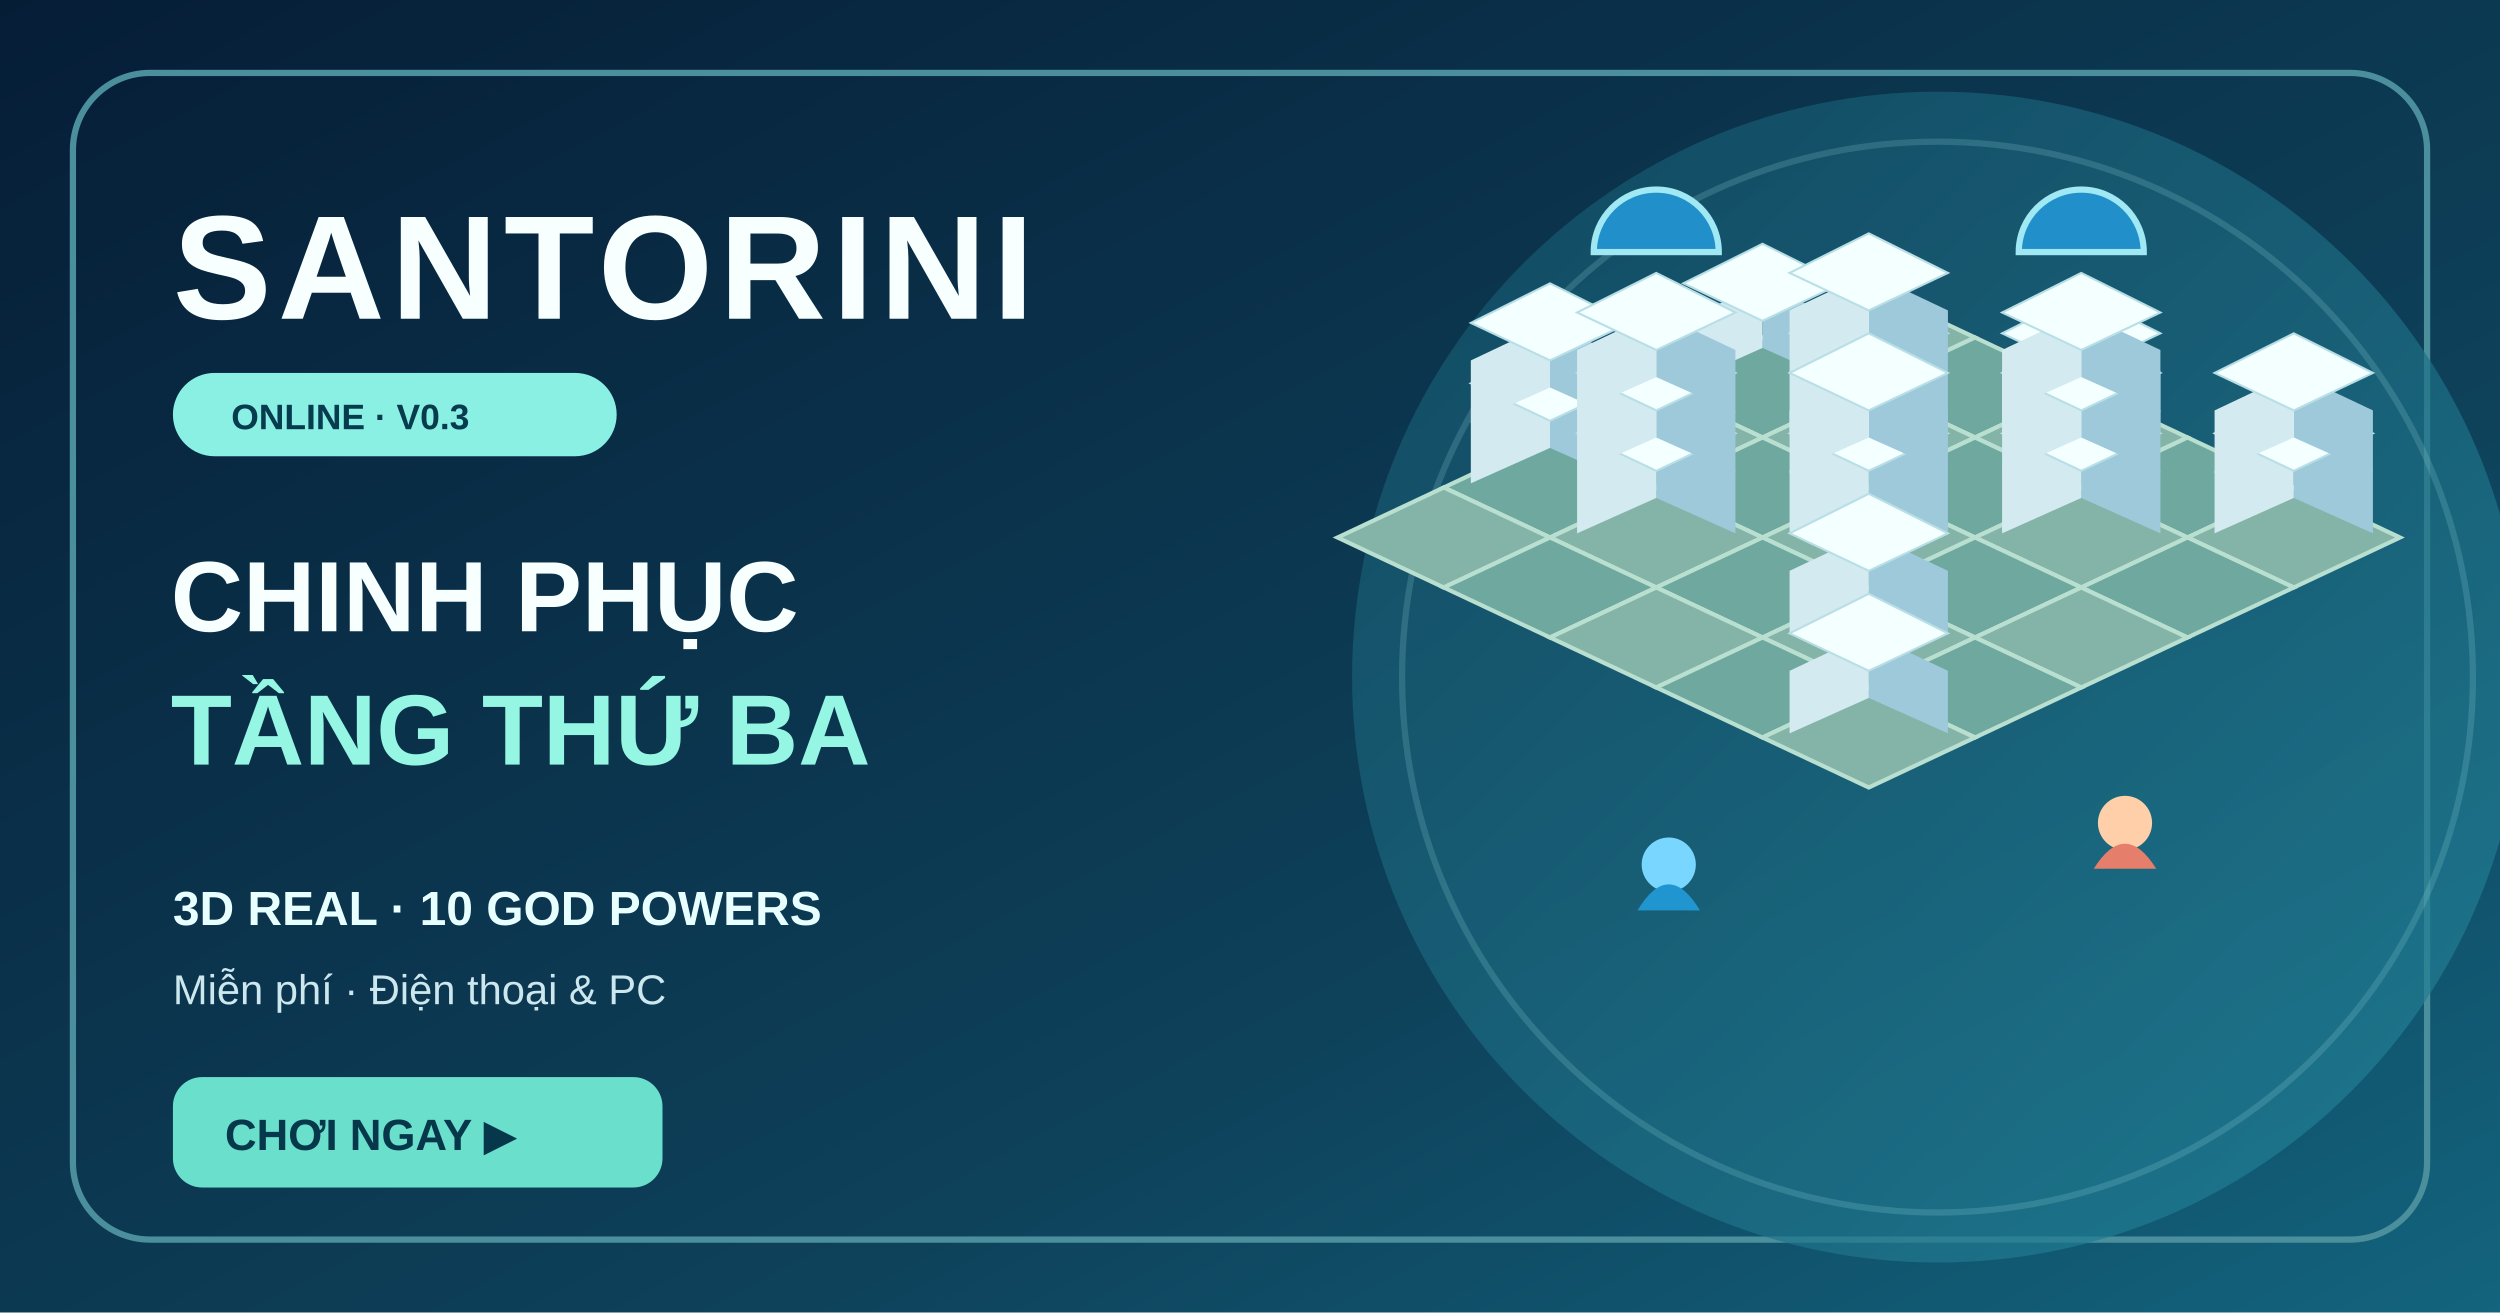
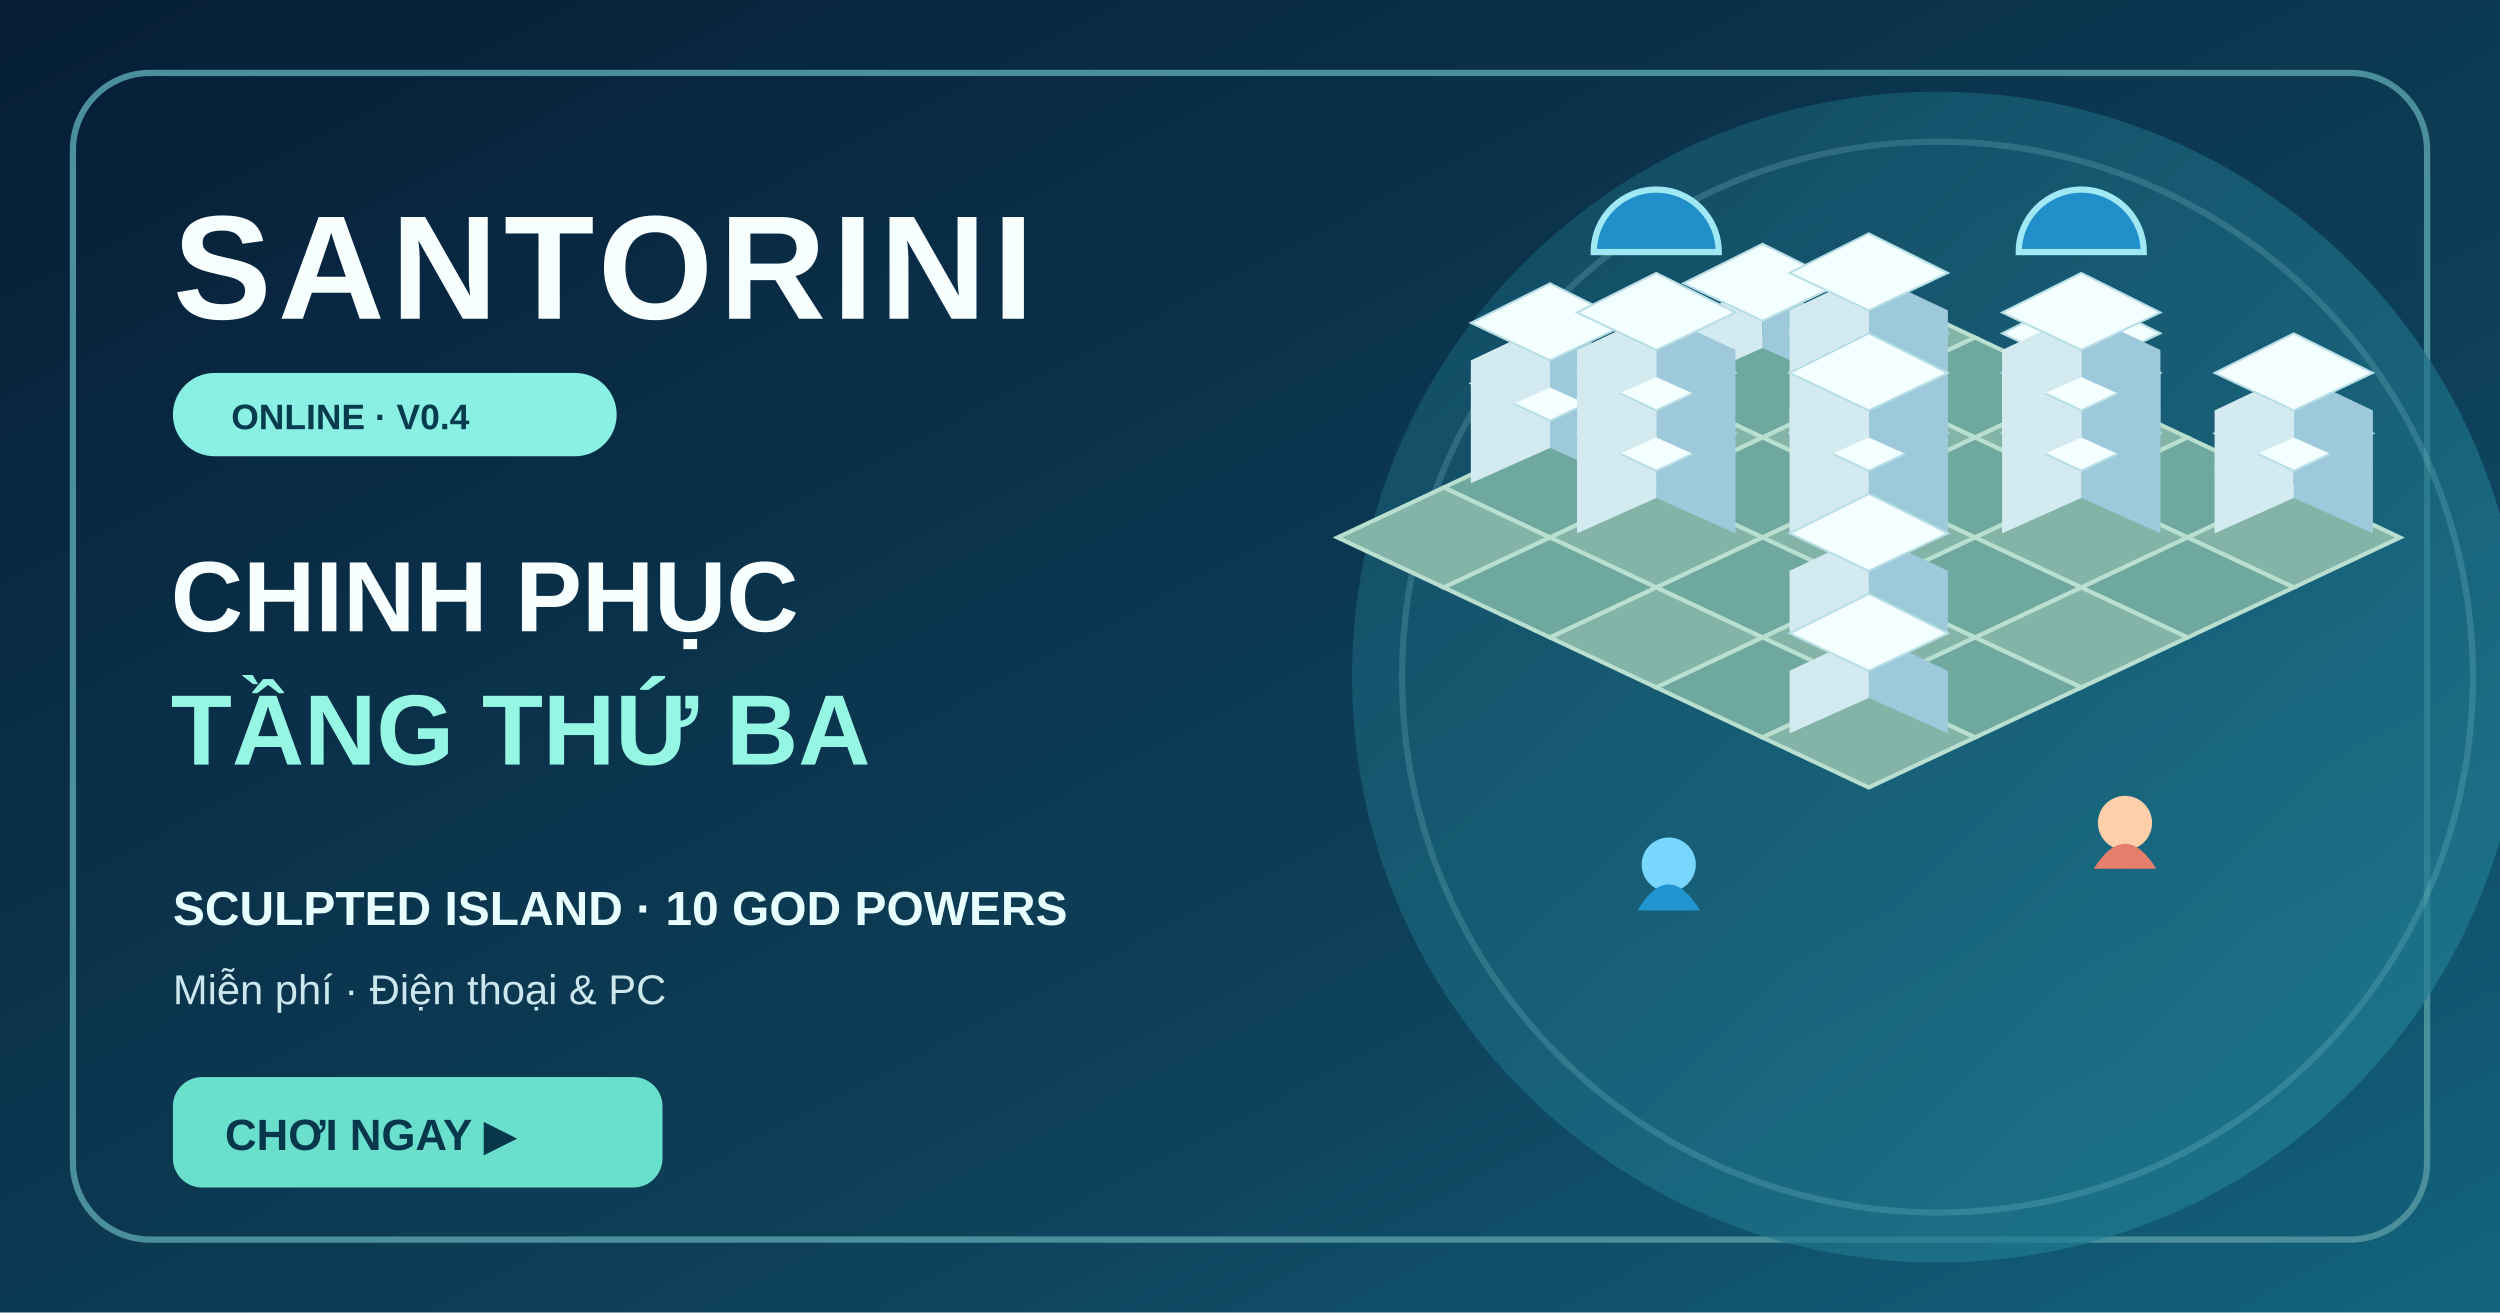
<svg xmlns="http://www.w3.org/2000/svg" width="1200" height="630" viewBox="0 0 1200 630">
  <defs>
    <linearGradient id="bg" x2="1" y2="1">
      <stop stop-color="#061d36" />
      <stop offset=".65" stop-color="#0e415a" />
      <stop offset="1" stop-color="#13647e" />
    </linearGradient>
    <linearGradient id="water" x2="1" y2="1">
      <stop stop-color="#14536a" />
      <stop offset="1" stop-color="#23849a" />
    </linearGradient>
  </defs>
  <rect width="1200" height="630" fill="url(#bg)" />
  <rect x="35" y="35" width="1130" height="560" rx="37" fill="none" stroke="#4c8f9c" stroke-width="3" />
  <circle cx="930" cy="325" r="281" fill="url(#water)" opacity=".7" />
  <circle cx="930" cy="325" r="257" fill="none" stroke="#a8e6ea" opacity=".18" stroke-width="3" />
  <text x="83" y="153" font-family="Arial, sans-serif" font-size="71" font-weight="900" letter-spacing="3" fill="#f7ffff">SANTORINI</text>
  <rect x="83" y="179" width="213" height="40" rx="20" fill="#8af0e4" />
-   <text x="111" y="206" font-family="Arial,sans-serif" font-size="17" font-weight="800" fill="#073b4e">ONLINE · V0.3</text>
+   <text x="111" y="206" font-family="Arial,sans-serif" font-size="17" font-weight="800" fill="#073b4e">ONLINE · V0.4</text>
  <text x="82" y="303" font-family="Arial,sans-serif" font-size="48" font-weight="900" fill="#f7ffff">CHINH PHỤC</text>
  <text x="82" y="367" font-family="Arial,sans-serif" font-size="48" font-weight="900" fill="#95f6e3">TẦNG THỨ BA</text>
-   <text x="83" y="444" font-family="Arial,sans-serif" font-size="23" font-weight="800" fill="#e8ffff">3D REAL  ·  10 GOD POWERS</text>
+   <text x="83" y="444" font-family="Arial,sans-serif" font-size="23" font-weight="800" fill="#e8ffff">SCULPTED ISLAND  ·  10 GOD POWERS</text>
  <text x="83" y="482" font-family="Arial,sans-serif" font-size="20" fill="#cce7ed">Miễn phí · Điện thoại &amp; PC</text>
  <rect x="83" y="517" width="235" height="53" rx="14" fill="#69dfcc" />
  <text x="108" y="552" font-family="Arial,sans-serif" font-size="21" font-weight="900" fill="#06374a">CHƠI NGAY ▶</text>
  <g transform="translate(0,12)">
    <path d="M897 126l51 24 -51 24 -51 -24Z" fill="#84b4a8" stroke="#b9dfd0" stroke-width="2" />
    <path d="M846 150l51 24 -51 24 -51 -24Z" fill="#6ea89e" stroke="#b9dfd0" stroke-width="2" />
    <path d="M795 174l51 24 -51 24 -51 -24Z" fill="#84b4a8" stroke="#b9dfd0" stroke-width="2" />
    <path d="M744 198l51 24 -51 24 -51 -24Z" fill="#6ea89e" stroke="#b9dfd0" stroke-width="2" />
    <path d="M693 222l51 24 -51 24 -51 -24Z" fill="#84b4a8" stroke="#b9dfd0" stroke-width="2" />
    <path d="M948 150l51 24 -51 24 -51 -24Z" fill="#6ea89e" stroke="#b9dfd0" stroke-width="2" />
    <path d="M897 174l51 24 -51 24 -51 -24Z" fill="#84b4a8" stroke="#b9dfd0" stroke-width="2" />
    <path d="M846 198l51 24 -51 24 -51 -24Z" fill="#6ea89e" stroke="#b9dfd0" stroke-width="2" />
    <path d="M795 222l51 24 -51 24 -51 -24Z" fill="#84b4a8" stroke="#b9dfd0" stroke-width="2" />
    <path d="M744 246l51 24 -51 24 -51 -24Z" fill="#6ea89e" stroke="#b9dfd0" stroke-width="2" />
    <path d="M999 174l51 24 -51 24 -51 -24Z" fill="#84b4a8" stroke="#b9dfd0" stroke-width="2" />
    <path d="M948 198l51 24 -51 24 -51 -24Z" fill="#6ea89e" stroke="#b9dfd0" stroke-width="2" />
    <path d="M897 222l51 24 -51 24 -51 -24Z" fill="#84b4a8" stroke="#b9dfd0" stroke-width="2" />
    <path d="M846 246l51 24 -51 24 -51 -24Z" fill="#6ea89e" stroke="#b9dfd0" stroke-width="2" />
    <path d="M795 270l51 24 -51 24 -51 -24Z" fill="#84b4a8" stroke="#b9dfd0" stroke-width="2" />
    <path d="M1050 198l51 24 -51 24 -51 -24Z" fill="#6ea89e" stroke="#b9dfd0" stroke-width="2" />
    <path d="M999 222l51 24 -51 24 -51 -24Z" fill="#84b4a8" stroke="#b9dfd0" stroke-width="2" />
    <path d="M948 246l51 24 -51 24 -51 -24Z" fill="#6ea89e" stroke="#b9dfd0" stroke-width="2" />
    <path d="M897 270l51 24 -51 24 -51 -24Z" fill="#84b4a8" stroke="#b9dfd0" stroke-width="2" />
    <path d="M846 294l51 24 -51 24 -51 -24Z" fill="#6ea89e" stroke="#b9dfd0" stroke-width="2" />
    <path d="M1101 222l51 24 -51 24 -51 -24Z" fill="#84b4a8" stroke="#b9dfd0" stroke-width="2" />
    <path d="M1050 246l51 24 -51 24 -51 -24Z" fill="#6ea89e" stroke="#b9dfd0" stroke-width="2" />
    <path d="M999 270l51 24 -51 24 -51 -24Z" fill="#84b4a8" stroke="#b9dfd0" stroke-width="2" />
    <path d="M948 294l51 24 -51 24 -51 -24Z" fill="#6ea89e" stroke="#b9dfd0" stroke-width="2" />
    <path d="M897 318l51 24 -51 24 -51 -24Z" fill="#84b4a8" stroke="#b9dfd0" stroke-width="2" />
    <path d="M846 124l38 18v30l-38 -17Z" fill="#9dc9db" />
    <path d="M846 124l-38 18v30l38-17Z" fill="#d3eaf1" />
    <path d="M846 105l38 19 -38 18 -38-18Z" fill="#f4ffff" stroke="#b8dee6" />
    <path d="M897 148l38 18v30l-38 -17Z" fill="#9dc9db" />
    <path d="M897 148l-38 18v30l38-17Z" fill="#d3eaf1" />
    <path d="M897 129l38 19 -38 18 -38-18Z" fill="#f4ffff" stroke="#b8dee6" />
    <path d="M897 119l38 18v30l-38 -17Z" fill="#9dc9db" />
    <path d="M897 119l-38 18v30l38-17Z" fill="#d3eaf1" />
    <path d="M897 100l38 19 -38 18 -38-18Z" fill="#f4ffff" stroke="#b8dee6" />
    <path d="M999 148l38 18v30l-38 -17Z" fill="#9dc9db" />
    <path d="M999 148l-38 18v30l38-17Z" fill="#d3eaf1" />
    <path d="M999 129l38 19 -38 18 -38-18Z" fill="#f4ffff" stroke="#b8dee6" />
    <path d="M744 172l38 18v30l-38 -17Z" fill="#9dc9db" />
    <path d="M744 172l-38 18v30l38-17Z" fill="#d3eaf1" />
    <path d="M744 153l38 19 -38 18 -38-18Z" fill="#f4ffff" stroke="#b8dee6" />
    <path d="M744 143l38 18v30l-38 -17Z" fill="#9dc9db" />
    <path d="M744 143l-38 18v30l38-17Z" fill="#d3eaf1" />
    <path d="M744 124l38 19 -38 18 -38-18Z" fill="#f4ffff" stroke="#b8dee6" />
    <path d="M795 196l38 18v30l-38 -17Z" fill="#9dc9db" />
    <path d="M795 196l-38 18v30l38-17Z" fill="#d3eaf1" />
    <path d="M795 177l38 19 -38 18 -38-18Z" fill="#f4ffff" stroke="#b8dee6" />
    <path d="M795 167l38 18v30l-38 -17Z" fill="#9dc9db" />
    <path d="M795 167l-38 18v30l38-17Z" fill="#d3eaf1" />
    <path d="M795 148l38 19 -38 18 -38-18Z" fill="#f4ffff" stroke="#b8dee6" />
    <path d="M795 138l38 18v30l-38 -17Z" fill="#9dc9db" />
    <path d="M795 138l-38 18v30l38-17Z" fill="#d3eaf1" />
    <path d="M795 119l38 19 -38 18 -38-18Z" fill="#f4ffff" stroke="#b8dee6" />
    <path d="M765 109a30 30 0 0 1 60 0Z" fill="#218fc9" stroke="#9fe8f4" stroke-width="3" />
    <path d="M897 196l38 18v30l-38 -17Z" fill="#9dc9db" />
    <path d="M897 196l-38 18v30l38-17Z" fill="#d3eaf1" />
    <path d="M897 177l38 19 -38 18 -38-18Z" fill="#f4ffff" stroke="#b8dee6" />
    <path d="M897 167l38 18v30l-38 -17Z" fill="#9dc9db" />
    <path d="M897 167l-38 18v30l38-17Z" fill="#d3eaf1" />
    <path d="M897 148l38 19 -38 18 -38-18Z" fill="#f4ffff" stroke="#b8dee6" />
    <path d="M999 196l38 18v30l-38 -17Z" fill="#9dc9db" />
    <path d="M999 196l-38 18v30l38-17Z" fill="#d3eaf1" />
    <path d="M999 177l38 19 -38 18 -38-18Z" fill="#f4ffff" stroke="#b8dee6" />
    <path d="M999 167l38 18v30l-38 -17Z" fill="#9dc9db" />
    <path d="M999 167l-38 18v30l38-17Z" fill="#d3eaf1" />
    <path d="M999 148l38 19 -38 18 -38-18Z" fill="#f4ffff" stroke="#b8dee6" />
    <path d="M999 138l38 18v30l-38 -17Z" fill="#9dc9db" />
    <path d="M999 138l-38 18v30l38-17Z" fill="#d3eaf1" />
    <path d="M999 119l38 19 -38 18 -38-18Z" fill="#f4ffff" stroke="#b8dee6" />
    <path d="M969 109a30 30 0 0 1 60 0Z" fill="#218fc9" stroke="#9fe8f4" stroke-width="3" />
    <path d="M1101 196l38 18v30l-38 -17Z" fill="#9dc9db" />
    <path d="M1101 196l-38 18v30l38-17Z" fill="#d3eaf1" />
    <path d="M1101 177l38 19 -38 18 -38-18Z" fill="#f4ffff" stroke="#b8dee6" />
    <path d="M1101 167l38 18v30l-38 -17Z" fill="#9dc9db" />
    <path d="M1101 167l-38 18v30l38-17Z" fill="#d3eaf1" />
    <path d="M1101 148l38 19 -38 18 -38-18Z" fill="#f4ffff" stroke="#b8dee6" />
    <path d="M897 244l38 18v30l-38 -17Z" fill="#9dc9db" />
    <path d="M897 244l-38 18v30l38-17Z" fill="#d3eaf1" />
    <path d="M897 225l38 19 -38 18 -38-18Z" fill="#f4ffff" stroke="#b8dee6" />
    <path d="M897 292l38 18v30l-38 -17Z" fill="#9dc9db" />
    <path d="M897 292l-38 18v30l38-17Z" fill="#d3eaf1" />
    <path d="M897 273l38 19 -38 18 -38-18Z" fill="#f4ffff" stroke="#b8dee6" />
  </g>
  <circle cx="801" cy="415" r="13" fill="#79d7ff" />
  <path d="M786 437 Q801 412 816 437Z" fill="#2195cf" />
  <circle cx="1020" cy="395" r="13" fill="#ffcfaa" />
  <path d="M1005 417 Q1020 393 1035 417Z" fill="#e67e6c" />
</svg>
